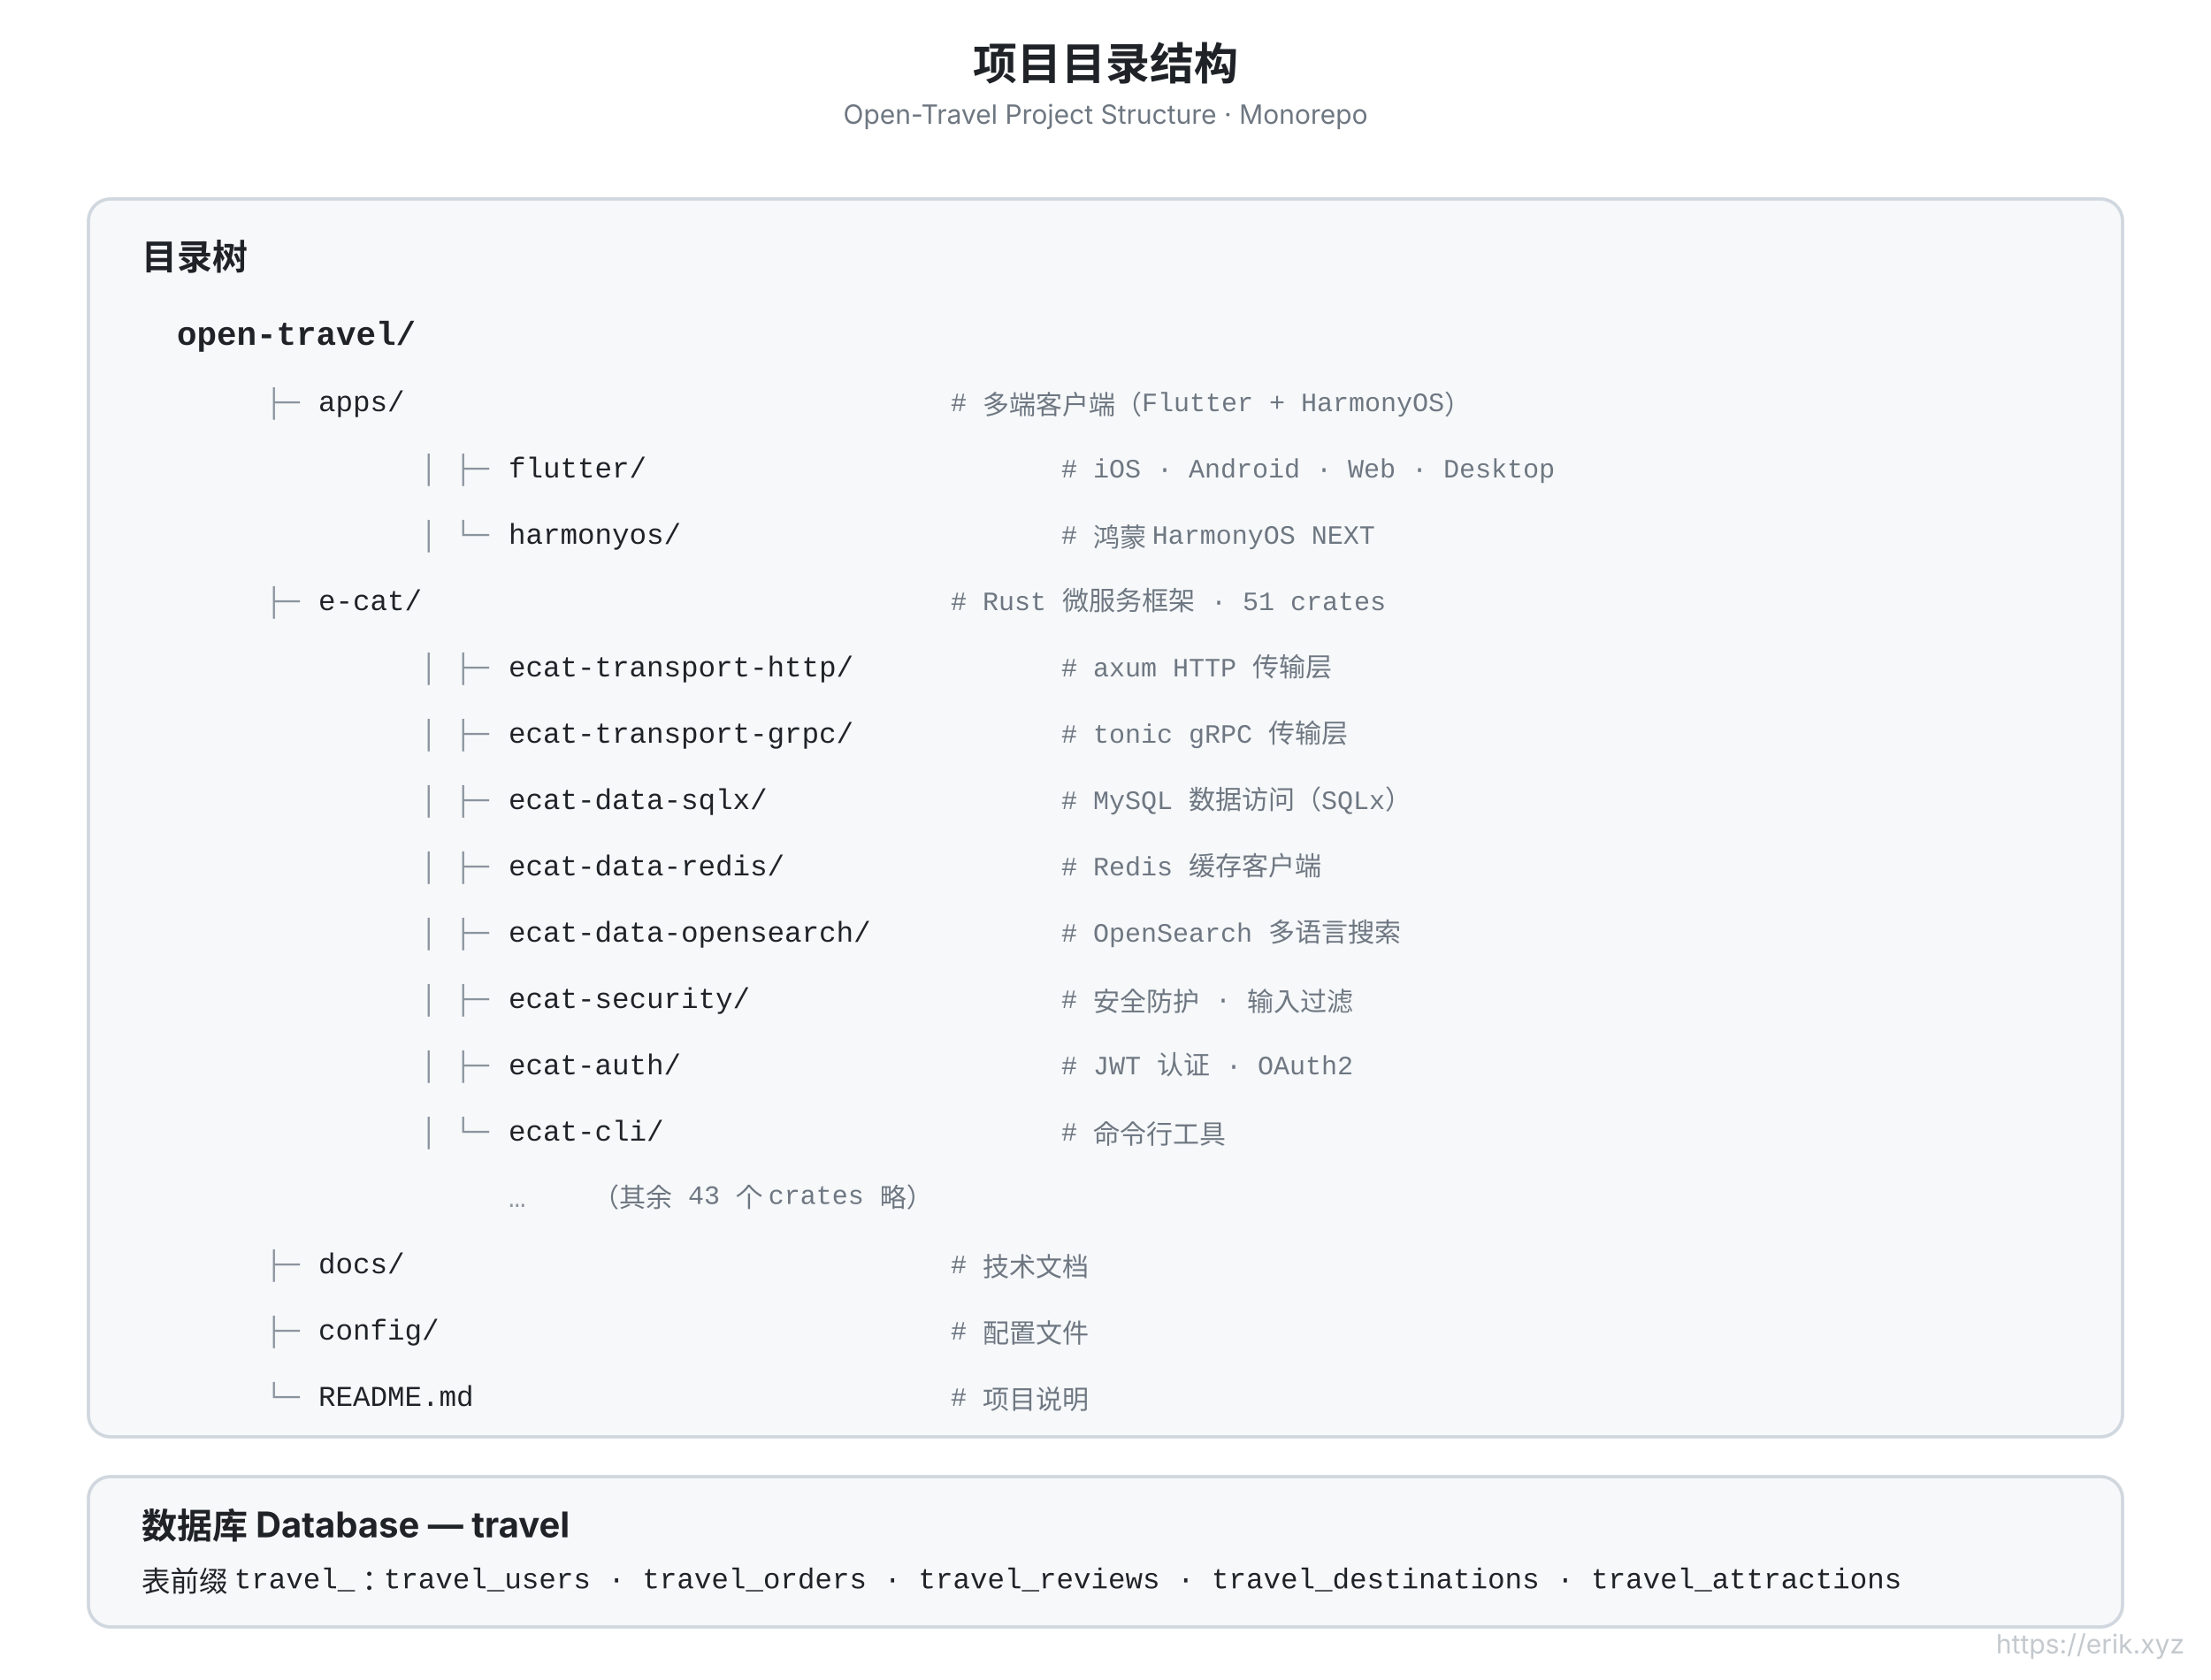
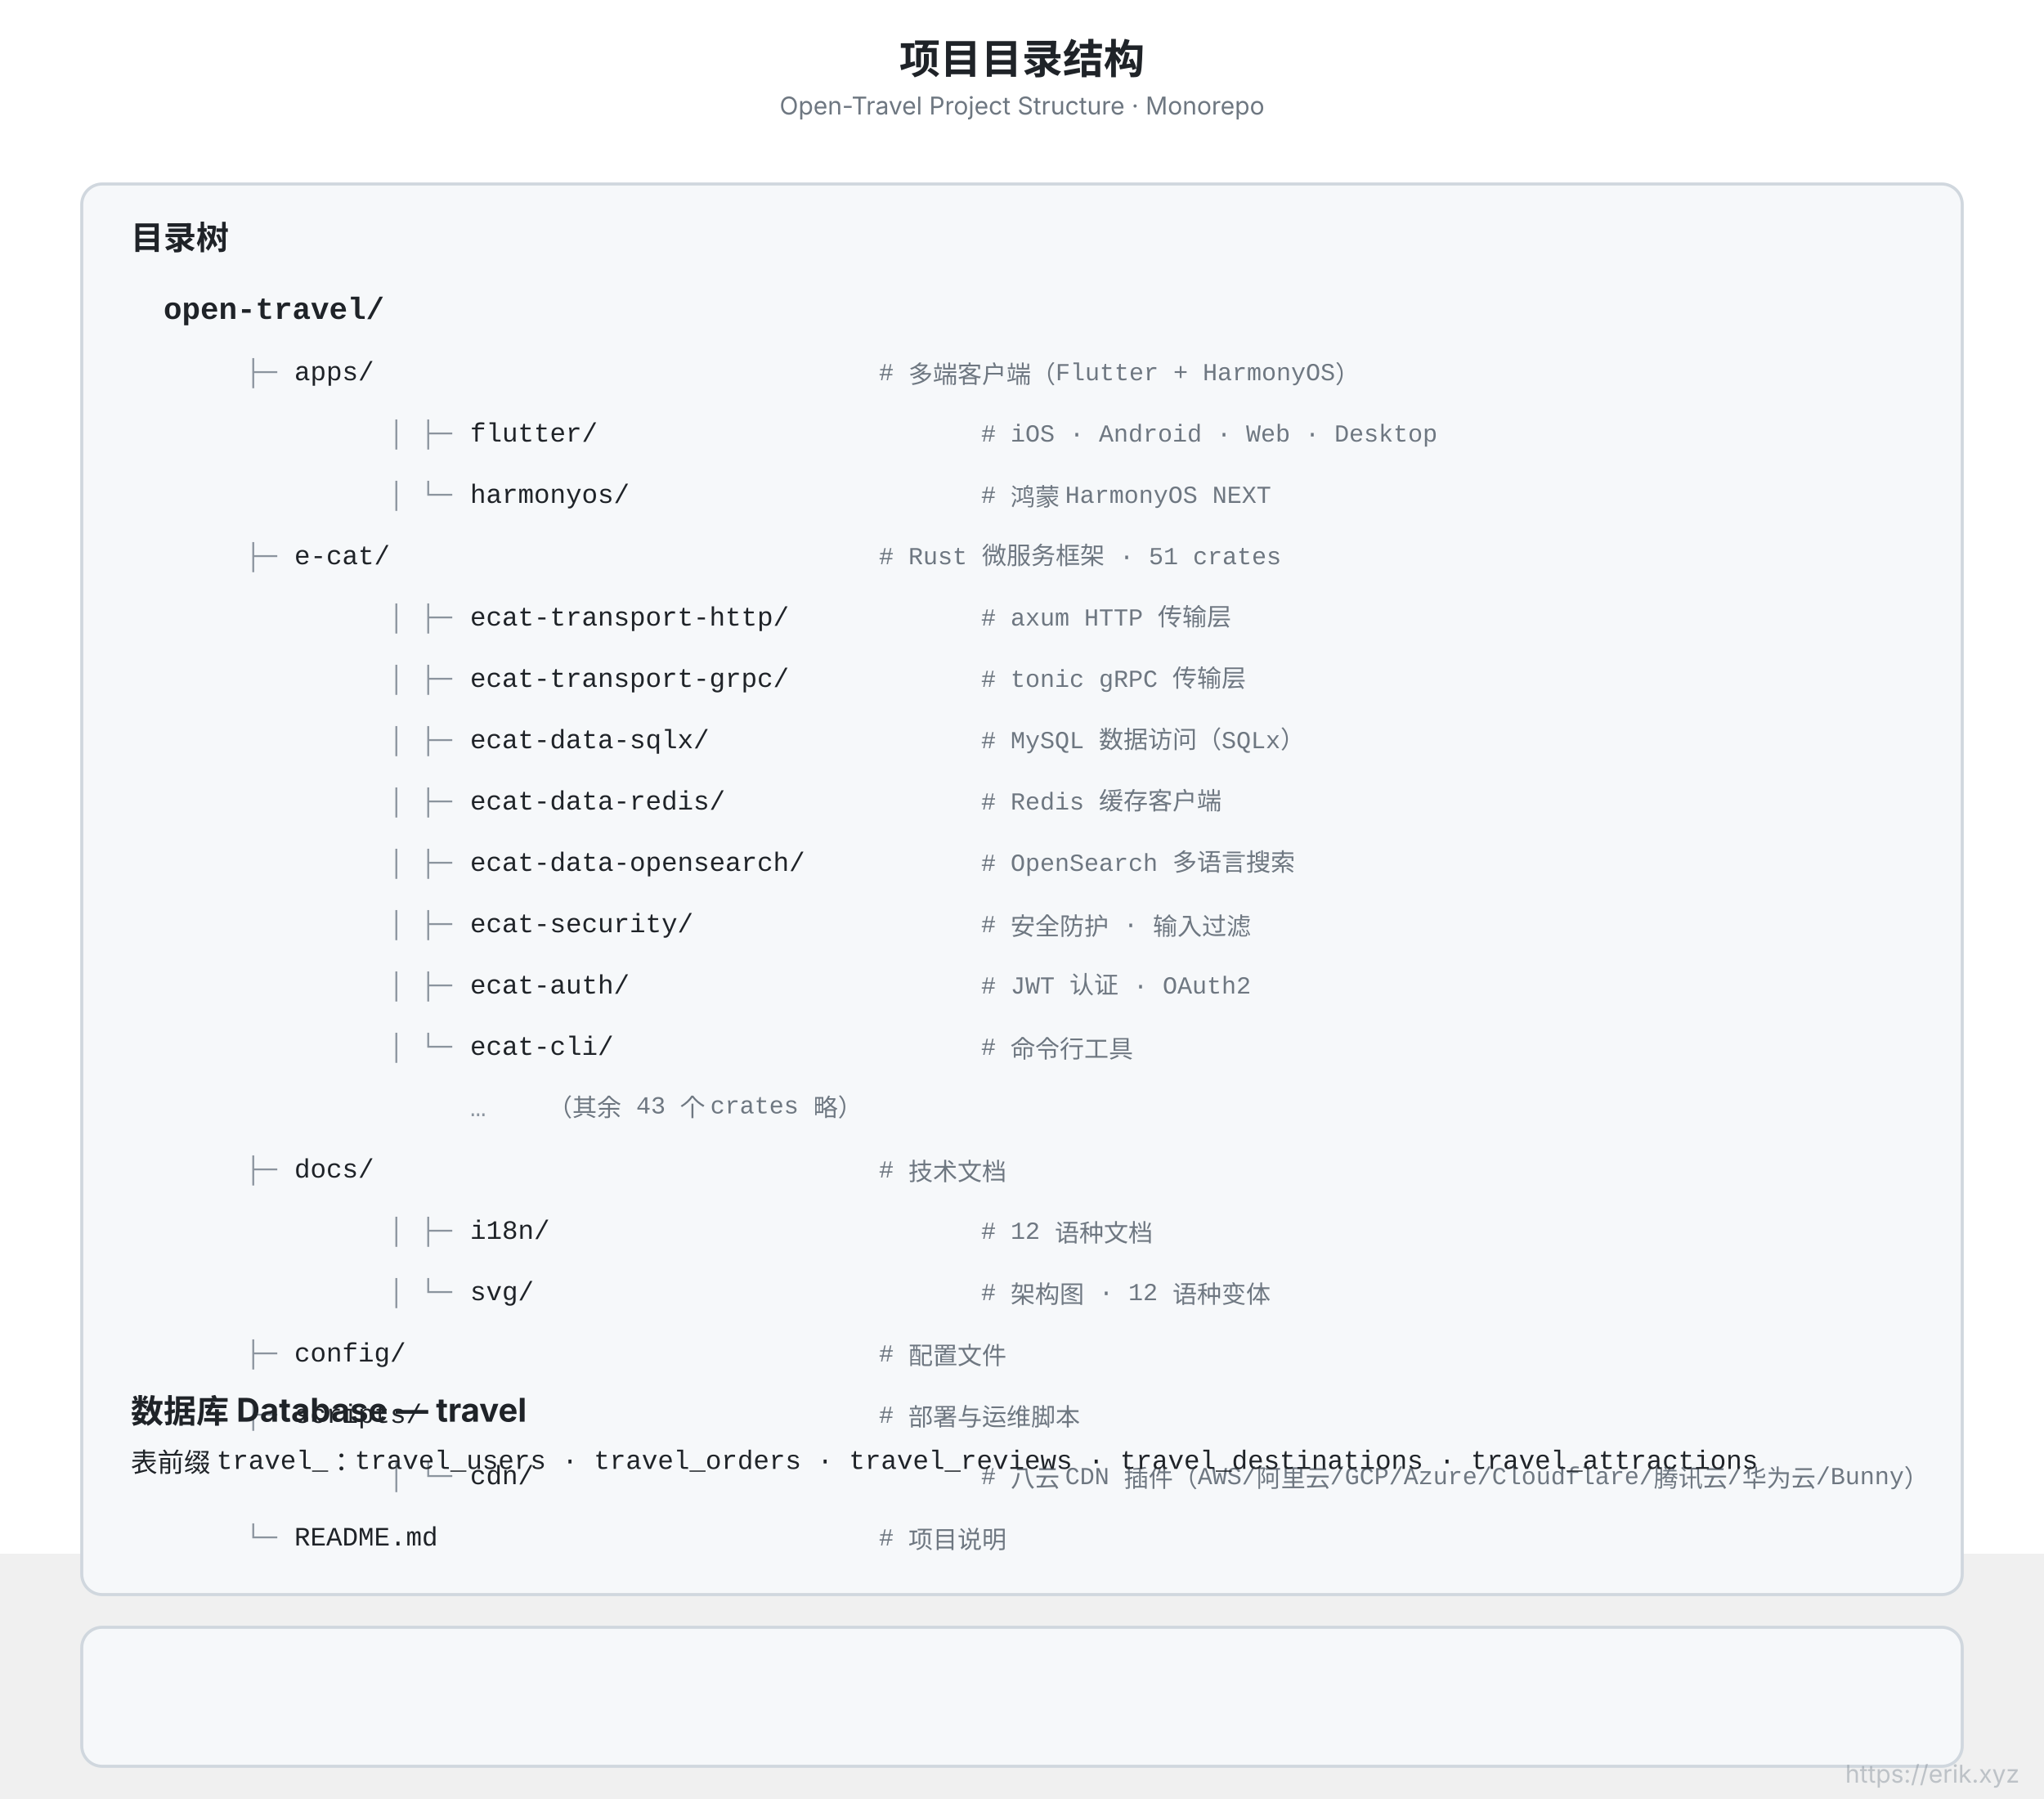
- <svg xmlns="http://www.w3.org/2000/svg" width="1000" height="760" viewBox="0 0 1000 760">
+ <svg xmlns="http://www.w3.org/2000/svg" width="1000" height="880" viewBox="0 0 1000 880">
  <defs>
    <style>
      text { font-family: system-ui, -apple-system, 'Segoe UI', sans-serif; }
      .t-title { font-size: 20px; font-weight: 700; fill: #1f2328; }
      .t-sub  { font-size: 12px; fill: #6e7781; }
      .t-h    { font-size: 16px; font-weight: 700; fill: #1f2328; }
      .t-mono-root { font-family: ui-monospace, 'SF Mono', Consolas, 'Liberation Mono', monospace; font-size: 15px; font-weight: 700; fill: #1f2328; }
      .t-mono { font-family: ui-monospace, 'SF Mono', Consolas, 'Liberation Mono', monospace; font-size: 13px; fill: #1f2328; }
      .t-mono-branch { font-family: ui-monospace, 'SF Mono', Consolas, 'Liberation Mono', monospace; font-size: 13px; fill: #8b949e; }
      .t-cmt { font-family: ui-monospace, 'SF Mono', Consolas, 'Liberation Mono', monospace; font-size: 12px; fill: #6e7781; }
      .t-db  { font-family: ui-monospace, 'SF Mono', Consolas, 'Liberation Mono', monospace; font-size: 13px; fill: #1f2328; }
      .panel { fill: #f6f8fa; stroke: #d0d7de; stroke-width: 1.5; rx: 10; }
    </style>
  </defs>
  <rect width="1000" height="760" fill="#ffffff" />
  <text x="500" y="36" text-anchor="middle" class="t-title">项目目录结构</text>
  <text x="500" y="56" text-anchor="middle" class="t-sub">Open-Travel Project Structure · Monorepo</text>
-   <rect x="40" y="90" width="920" height="560" class="panel" />
+   <rect x="40" y="90" width="920" height="690" class="panel" />
  <text x="64" y="122" class="t-h">目录树</text>
  <text x="80" y="156" class="t-mono-root">open-travel/</text>
  <text x="120" y="186" class="t-mono-branch">├─ </text>
  <text x="144" y="186" class="t-mono">apps/</text>
  <text x="430" y="186" class="t-cmt"># 多端客户端（Flutter + HarmonyOS）</text>
  <text x="190" y="216" class="t-mono-branch">│  ├─ </text>
  <text x="230" y="216" class="t-mono">flutter/</text>
  <text x="480" y="216" class="t-cmt"># iOS · Android · Web · Desktop</text>
  <text x="190" y="246" class="t-mono-branch">│  └─ </text>
  <text x="230" y="246" class="t-mono">harmonyos/</text>
  <text x="480" y="246" class="t-cmt"># 鸿蒙 HarmonyOS NEXT</text>
  <text x="120" y="276" class="t-mono-branch">├─ </text>
  <text x="144" y="276" class="t-mono">e-cat/</text>
  <text x="430" y="276" class="t-cmt"># Rust 微服务框架 · 51 crates</text>
  <text x="190" y="306" class="t-mono-branch">│  ├─ </text>
  <text x="230" y="306" class="t-mono">ecat-transport-http/</text>
  <text x="480" y="306" class="t-cmt"># axum HTTP 传输层</text>
  <text x="190" y="336" class="t-mono-branch">│  ├─ </text>
  <text x="230" y="336" class="t-mono">ecat-transport-grpc/</text>
  <text x="480" y="336" class="t-cmt"># tonic gRPC 传输层</text>
  <text x="190" y="366" class="t-mono-branch">│  ├─ </text>
  <text x="230" y="366" class="t-mono">ecat-data-sqlx/</text>
  <text x="480" y="366" class="t-cmt"># MySQL 数据访问（SQLx）</text>
  <text x="190" y="396" class="t-mono-branch">│  ├─ </text>
  <text x="230" y="396" class="t-mono">ecat-data-redis/</text>
  <text x="480" y="396" class="t-cmt"># Redis 缓存客户端</text>
  <text x="190" y="426" class="t-mono-branch">│  ├─ </text>
  <text x="230" y="426" class="t-mono">ecat-data-opensearch/</text>
  <text x="480" y="426" class="t-cmt"># OpenSearch 多语言搜索</text>
  <text x="190" y="456" class="t-mono-branch">│  ├─ </text>
  <text x="230" y="456" class="t-mono">ecat-security/</text>
  <text x="480" y="456" class="t-cmt"># 安全防护 · 输入过滤</text>
  <text x="190" y="486" class="t-mono-branch">│  ├─ </text>
  <text x="230" y="486" class="t-mono">ecat-auth/</text>
  <text x="480" y="486" class="t-cmt"># JWT 认证 · OAuth2</text>
  <text x="190" y="516" class="t-mono-branch">│  └─ </text>
  <text x="230" y="516" class="t-mono">ecat-cli/</text>
  <text x="480" y="516" class="t-cmt"># 命令行工具</text>
  <text x="230" y="546" class="t-mono-branch">… </text>
  <text x="268" y="546" class="t-cmt">（其余 43 个 crates 略）</text>
  <text x="120" y="576" class="t-mono-branch">├─ </text>
  <text x="144" y="576" class="t-mono">docs/</text>
  <text x="430" y="576" class="t-cmt"># 技术文档</text>
-   <text x="120" y="606" class="t-mono-branch">├─ </text>
-   <text x="144" y="606" class="t-mono">config/</text>
-   <text x="430" y="606" class="t-cmt"># 配置文件</text>
-   <text x="120" y="636" class="t-mono-branch">└─ </text>
-   <text x="144" y="636" class="t-mono">README.md</text>
-   <text x="430" y="636" class="t-cmt"># 项目说明</text>
-   <rect x="40" y="668" width="920" height="68" class="panel" />
+   <text x="190" y="606" class="t-mono-branch">│  ├─ </text>
+   <text x="230" y="606" class="t-mono">i18n/</text>
+   <text x="480" y="606" class="t-cmt"># 12 语种文档</text>
+   <text x="190" y="636" class="t-mono-branch">│  └─ </text>
+   <text x="230" y="636" class="t-mono">svg/</text>
+   <text x="480" y="636" class="t-cmt"># 架构图 · 12 语种变体</text>
+   <text x="120" y="666" class="t-mono-branch">├─ </text>
+   <text x="144" y="666" class="t-mono">config/</text>
+   <text x="430" y="666" class="t-cmt"># 配置文件</text>
+   <text x="120" y="696" class="t-mono-branch">├─ </text>
+   <text x="144" y="696" class="t-mono">scripts/</text>
+   <text x="430" y="696" class="t-cmt"># 部署与运维脚本</text>
+   <text x="190" y="726" class="t-mono-branch">│  └─ </text>
+   <text x="230" y="726" class="t-mono">cdn/</text>
+   <text x="480" y="726" class="t-cmt"># 八云 CDN 插件（AWS/阿里云/GCP/Azure/Cloudflare/腾讯云/华为云/Bunny）</text>
+   <text x="120" y="756" class="t-mono-branch">└─ </text>
+   <text x="144" y="756" class="t-mono">README.md</text>
+   <text x="430" y="756" class="t-cmt"># 项目说明</text>
+   <rect x="40" y="796" width="920" height="68" class="panel" />
  <text x="64" y="696" class="t-h">数据库 Database — travel</text>
  <text x="64" y="720" class="t-db">表前缀 travel_：travel_users · travel_orders · travel_reviews · travel_destinations · travel_attractions</text>
-   <text x="988" y="748" text-anchor="end" font-size="12" fill="#8b949e" fill-opacity="0.5" font-family="system-ui, -apple-system, 'Segoe UI', sans-serif">https://erik.xyz</text>
+   <text x="988" y="872" text-anchor="end" font-size="12" fill="#8b949e" fill-opacity="0.5" font-family="system-ui, -apple-system, 'Segoe UI', sans-serif">https://erik.xyz</text>
</svg>
